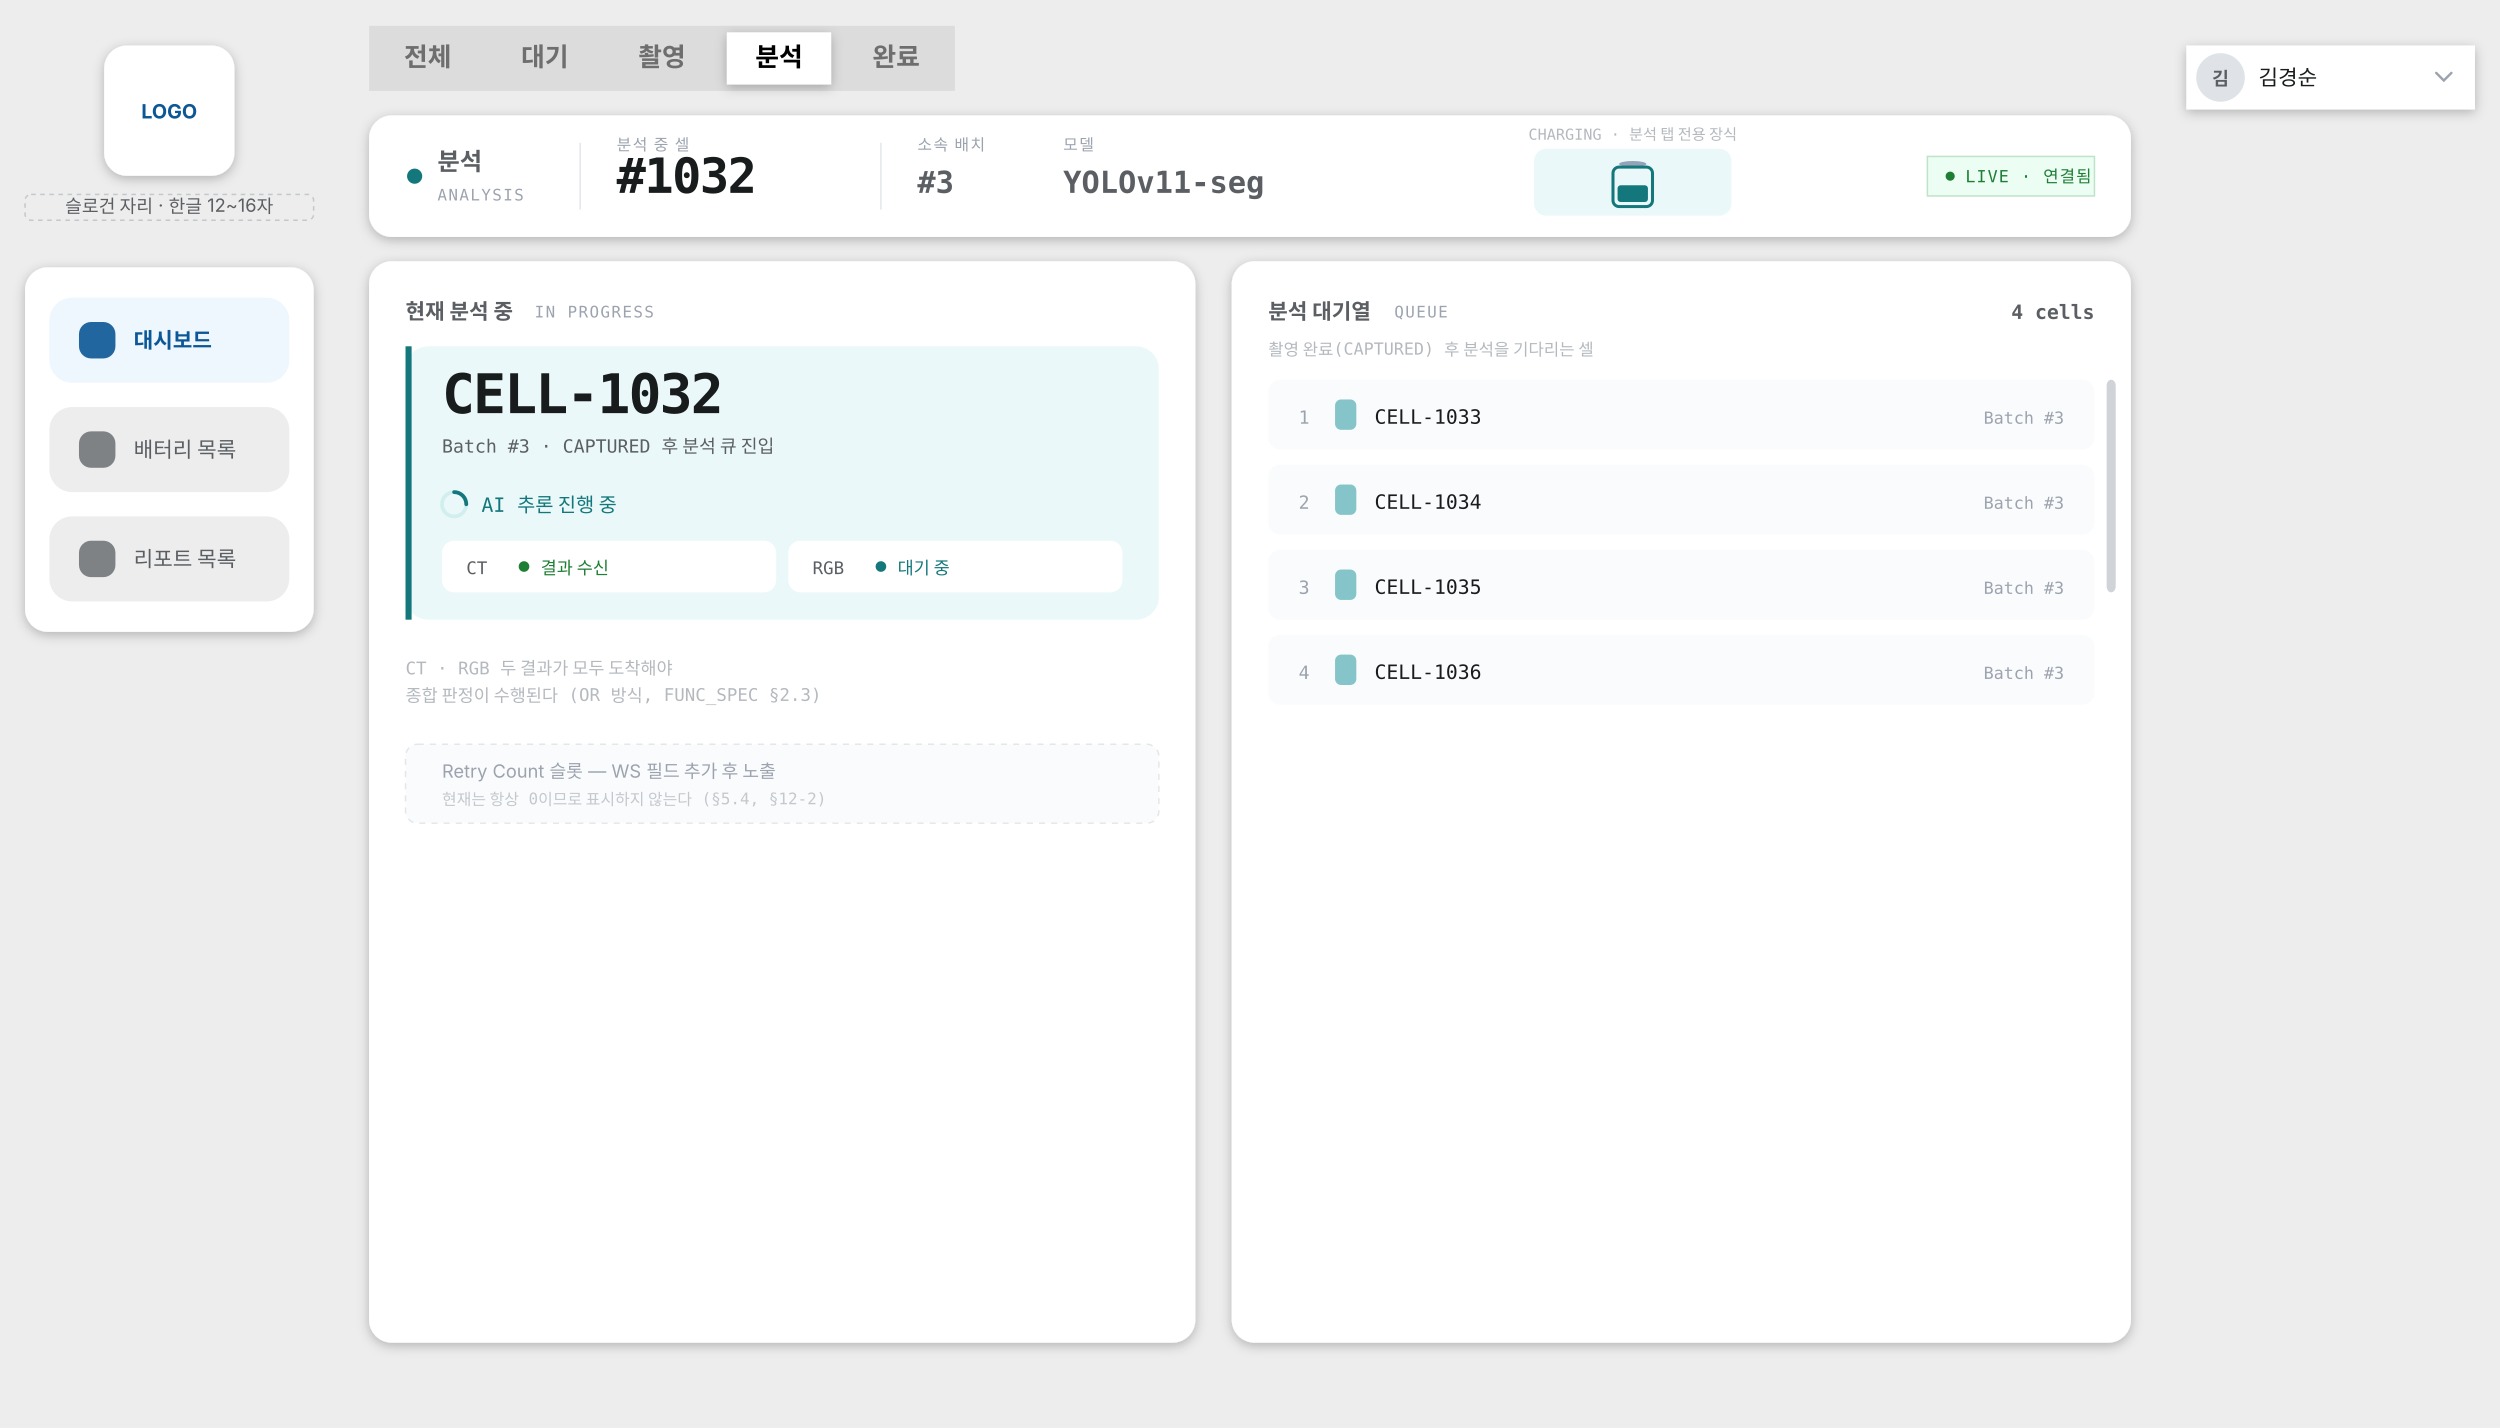
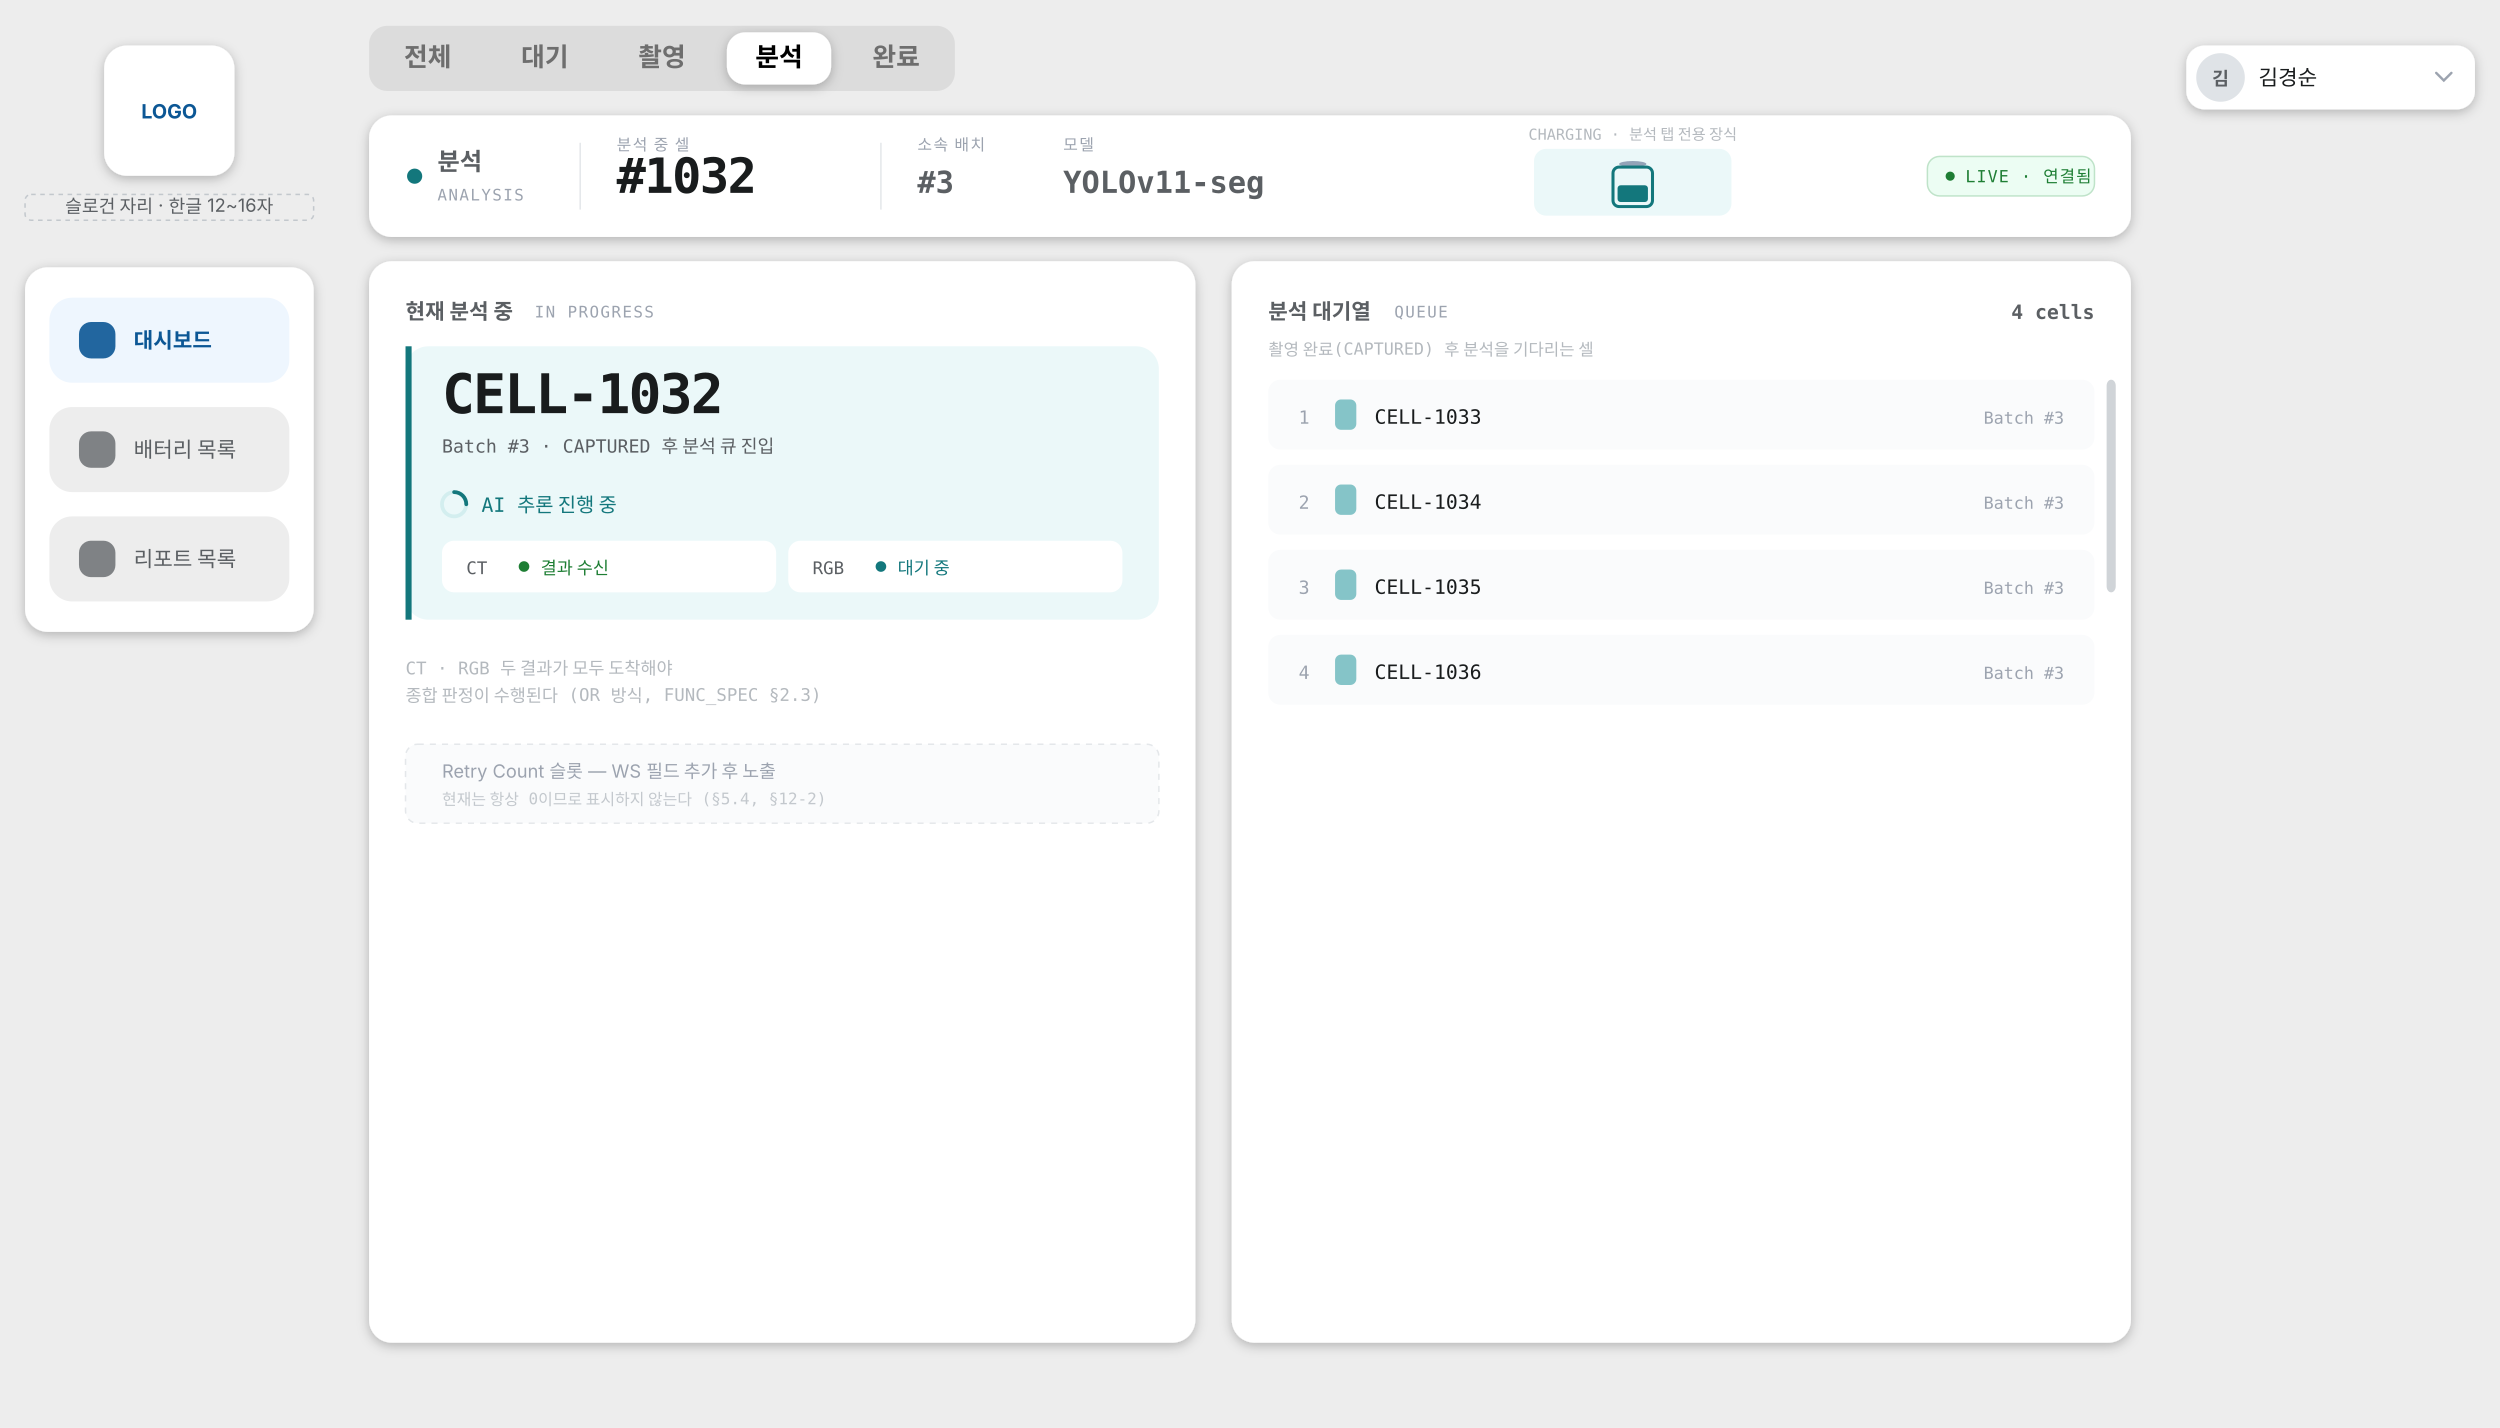
<svg xmlns="http://www.w3.org/2000/svg" viewBox="0 0 1646 940" width="1646" height="940" font-family="Inter, system-ui, 'Pretendard', sans-serif">
  <defs>
    <filter id="sh" x="-20%" y="-20%" width="140%" height="160%">
      <feDropShadow dx="0" dy="2" stdDeviation="4" flood-color="#000000" flood-opacity="0.25" />
    </filter>
  </defs>
  <rect width="1646" height="940" fill="#ededed" />
  <g>
    <rect x="68.6" y="30" width="85.7" height="85.7" rx="15" fill="#ffffff" filter="url(#sh)" />
    <text x="111.4" y="78" text-anchor="middle" font-size="13" font-weight="700" fill="#0C5795">LOGO</text>
    <text x="111.4" y="140" text-anchor="middle" font-size="12" fill="#5b5f63">슬로건 자리 · 한글 12~16자</text>
    <rect x="16.5" y="128" width="190" height="17" rx="4" fill="none" stroke="#c3c8cd" stroke-width="1" stroke-dasharray="3 3" />
    <rect x="16.5" y="176" width="190" height="240" rx="15" fill="#ffffff" filter="url(#sh)" />
    <rect x="32.5" y="196" width="158" height="56" rx="15" fill="#EEF6FE" />
    <rect x="52" y="212" width="24" height="24" rx="8" fill="#0C5795" opacity="0.9" />
    <text x="88" y="229" font-size="14" font-weight="600" fill="#0C5795">대시보드</text>
    <rect x="32.5" y="268" width="158" height="56" rx="15" fill="#ededed" />
    <rect x="52" y="284" width="24" height="24" rx="8" fill="#5b5f63" opacity="0.75" />
    <text x="88" y="301" font-size="14" font-weight="500" fill="#5b5f63">배터리 목록</text>
    <rect x="32.5" y="340" width="158" height="56" rx="15" fill="#ededed" />
    <rect x="52" y="356" width="24" height="24" rx="8" fill="#5b5f63" opacity="0.75" />
    <text x="88" y="373" font-size="14" font-weight="500" fill="#5b5f63">리포트 목록</text>
  </g>
  <g>
-     <rect x="1439.5" y="30" width="190" height="42" fill="#ffffff" filter="url(#sh)" />
+     <rect x="1439.5" y="30" width="190" height="42" fill="#ffffff" filter="url(#sh)" rx="12" />
    <circle cx="1462" cy="51" r="16" fill="#dfe3e7" />
    <text x="1462" y="56" text-anchor="middle" font-size="12" font-weight="600" fill="#5b5f63">김</text>
    <text x="1487" y="56" font-size="14" fill="#191c1d">김경순</text>
    <path d="M1604 48 l5 5 l5 -5" stroke="#9ca3af" stroke-width="1.6" fill="none" stroke-linecap="round" />
  </g>
  <g>
-     <rect x="243" y="17" width="385.7" height="42.9" fill="#dcdcdc" />
-     <rect x="478.6" y="21.3" width="68.6" height="34.3" fill="#ffffff" filter="url(#sh)" />
+     <rect x="243" y="17" width="385.7" height="42.9" fill="#dcdcdc" rx="12" />
+     <rect x="478.6" y="21.3" width="68.6" height="34.3" fill="#ffffff" filter="url(#sh)" rx="12" />
    <text x="281.6" y="43.5" text-anchor="middle" font-size="17" font-weight="600" fill="#00000080">전체</text>
    <text x="358.7" y="43.5" text-anchor="middle" font-size="17" font-weight="600" fill="#00000080">대기</text>
    <text x="435.8" y="43.5" text-anchor="middle" font-size="17" font-weight="600" fill="#00000080">촬영</text>
    <text x="512.9" y="43.5" text-anchor="middle" font-size="17" font-weight="600" fill="#000000">분석</text>
    <text x="590.0" y="43.5" text-anchor="middle" font-size="17" font-weight="600" fill="#00000080">완료</text>
  </g>
  <g>
    <rect x="243" y="76" width="1160" height="80" rx="15" fill="#ffffff" filter="url(#sh)" />
    <circle cx="273" cy="116" r="5" fill="#13777C" />
    <text x="288" y="112" font-size="16" font-weight="600" fill="#5b5f63">분석</text>
    <text x="288" y="132" font-size="10.5" letter-spacing="0.9" fill="#9ca3af" font-family="ui-monospace, Consolas, monospace">ANALYSIS</text>
    <line x1="382" y1="94" x2="382" y2="138" stroke="#e4e7ea" stroke-width="1" />
    <text x="406" y="99" font-size="10.5" letter-spacing="0.9" fill="#9ca3af" font-family="ui-monospace, Consolas, monospace">분석 중 셀</text>
    <text x="406" y="127" font-size="32" font-weight="700" fill="#191c1d" letter-spacing="-1" font-family="ui-monospace, Consolas, monospace">#1032</text>
    <line x1="580" y1="94" x2="580" y2="138" stroke="#e4e7ea" stroke-width="1" />
    <text x="604" y="99" font-size="10.5" letter-spacing="0.9" fill="#9ca3af" font-family="ui-monospace, Consolas, monospace">소속 배치</text>
    <text x="604" y="127" font-size="20" font-weight="700" fill="#5b5f63" font-family="ui-monospace, Consolas, monospace">#3</text>
    <text x="700" y="99" font-size="10.5" letter-spacing="0.9" fill="#9ca3af" font-family="ui-monospace, Consolas, monospace">모델</text>
    <text x="700" y="127" font-size="20" font-weight="700" fill="#5b5f63" font-family="ui-monospace, Consolas, monospace">YOLOv11-seg</text>
    <g>
      <rect x="1010" y="98" width="130" height="44" rx="8" fill="#EBF8F9" />
      <rect x="1066" y="106" width="18" height="4" rx="999" fill="#94a3b8" />
      <rect x="1062" y="110" width="26" height="26" rx="4" fill="none" stroke="#13777C" stroke-width="2" />
      <rect x="1065" y="122" width="20" height="11" rx="2" fill="#13777C" />
      <text x="1075" y="92" text-anchor="middle" font-size="10" fill="#b4b9be" font-family="ui-monospace, Consolas, monospace">CHARGING · 분석 탭 전용 장식</text>
    </g>
-     <rect x="1269" y="103" width="110" height="26" fill="#ecfdf3" stroke="#bfe3c9" stroke-width="1" />
+     <rect x="1269" y="103" width="110" height="26" fill="#ecfdf3" stroke="#bfe3c9" stroke-width="1" rx="8" />
    <circle cx="1284" cy="116" r="3" fill="#1e7e34" />
    <text x="1294" y="120" font-size="11" letter-spacing="0.7" fill="#1e7e34" font-family="ui-monospace, Consolas, monospace">LIVE · 연결됨</text>
  </g>
  <g>
    <rect x="243" y="172" width="544" height="712" rx="15" fill="#ffffff" filter="url(#sh)" />
    <text x="267" y="210" font-size="14" font-weight="600" fill="#5b5f63">현재 분석 중</text>
    <text x="352" y="209" font-size="10.5" letter-spacing="0.9" fill="#9ca3af" font-family="ui-monospace, Consolas, monospace">IN PROGRESS</text>
    <rect x="267" y="228" width="496" height="180" rx="15" fill="#EBF8F9" />
    <rect x="267" y="228" width="4" height="180" fill="#13777C" />
    <text x="291" y="272" font-size="36" font-weight="700" fill="#191c1d" letter-spacing="-1.2" font-family="ui-monospace, Consolas, monospace">CELL-1032</text>
    <text x="291" y="298" font-size="12" fill="#5b5f63" font-family="ui-monospace, Consolas, monospace">Batch #3 · CAPTURED 후 분석 큐 진입</text>
    <circle cx="299" cy="332" r="8" fill="none" stroke="#D3EEEF" stroke-width="2.5" />
    <path d="M299 324 a8 8 0 0 1 8 8" fill="none" stroke="#13777C" stroke-width="2.5" stroke-linecap="round" />
    <text x="317" y="337" font-size="13" fill="#13777C" font-family="ui-monospace, Consolas, monospace">AI 추론 진행 중</text>
    <rect x="291" y="356" width="220" height="34" rx="8" fill="#ffffff" />
    <text x="307" y="378" font-size="11.5" fill="#5b5f63" font-family="ui-monospace, Consolas, monospace">CT</text>
    <circle cx="345" cy="373" r="3.5" fill="#1e7e34" />
    <text x="356" y="378" font-size="11.5" fill="#1e7e34" font-family="ui-monospace, Consolas, monospace">결과 수신</text>
    <rect x="519" y="356" width="220" height="34" rx="8" fill="#ffffff" />
    <text x="535" y="378" font-size="11.5" fill="#5b5f63" font-family="ui-monospace, Consolas, monospace">RGB</text>
    <circle cx="580" cy="373" r="3.5" fill="#13777C" />
    <text x="591" y="378" font-size="11.5" fill="#13777C" font-family="ui-monospace, Consolas, monospace">대기 중</text>
    <text x="267" y="444" font-size="11.5" fill="#b4b9be" font-family="ui-monospace, Consolas, monospace">CT · RGB 두 결과가 모두 도착해야</text>
    <text x="267" y="462" font-size="11.5" fill="#b4b9be" font-family="ui-monospace, Consolas, monospace">종합 판정이 수행된다 (OR 방식, FUNC_SPEC §2.3)</text>
    <rect x="267" y="490" width="496" height="52" rx="8" fill="#fafbfc" stroke="#e4e7ea" stroke-width="1" stroke-dasharray="4 4" />
    <text x="291" y="512" font-size="12" fill="#9ca3af">Retry Count 슬롯 — WS 필드 추가 후 노출</text>
    <text x="291" y="530" font-size="10.5" fill="#c3c8cd" font-family="ui-monospace, Consolas, monospace">현재는 항상 0이므로 표시하지 않는다 (§5.4, §12-2)</text>
  </g>
  <g>
    <rect x="811" y="172" width="592" height="712" rx="15" fill="#ffffff" filter="url(#sh)" />
    <text x="835" y="210" font-size="14" font-weight="600" fill="#5b5f63">분석 대기열</text>
    <text x="918" y="209" font-size="10.5" letter-spacing="0.9" fill="#9ca3af" font-family="ui-monospace, Consolas, monospace">QUEUE</text>
    <text x="1379" y="210" text-anchor="end" font-size="13" font-weight="700" fill="#5b5f63" font-family="ui-monospace, Consolas, monospace">4 cells</text>
    <text x="835" y="234" font-size="11" fill="#b4b9be" font-family="ui-monospace, Consolas, monospace">촬영 완료(CAPTURED) 후 분석을 기다리는 셀</text>
    <g>
      <rect x="835" y="250" width="544" height="46" rx="8" fill="#fafbfc" />
      <text x="855" y="279" font-size="12" fill="#9ca3af" font-family="ui-monospace, Consolas, monospace">1</text>
      <rect x="879" y="263" width="14" height="20" rx="4" fill="#85C4C8" />
      <text x="905" y="279" font-size="13" fill="#191c1d" font-family="ui-monospace, Consolas, monospace">CELL-1033</text>
      <text x="1359" y="279" text-anchor="end" font-size="11" fill="#9ca3af" font-family="ui-monospace, Consolas, monospace">Batch #3</text>
    </g>
    <g>
      <rect x="835" y="306" width="544" height="46" rx="8" fill="#fafbfc" />
      <text x="855" y="335" font-size="12" fill="#9ca3af" font-family="ui-monospace, Consolas, monospace">2</text>
      <rect x="879" y="319" width="14" height="20" rx="4" fill="#85C4C8" />
      <text x="905" y="335" font-size="13" fill="#191c1d" font-family="ui-monospace, Consolas, monospace">CELL-1034</text>
      <text x="1359" y="335" text-anchor="end" font-size="11" fill="#9ca3af" font-family="ui-monospace, Consolas, monospace">Batch #3</text>
    </g>
    <g>
      <rect x="835" y="362" width="544" height="46" rx="8" fill="#fafbfc" />
      <text x="855" y="391" font-size="12" fill="#9ca3af" font-family="ui-monospace, Consolas, monospace">3</text>
      <rect x="879" y="375" width="14" height="20" rx="4" fill="#85C4C8" />
      <text x="905" y="391" font-size="13" fill="#191c1d" font-family="ui-monospace, Consolas, monospace">CELL-1035</text>
      <text x="1359" y="391" text-anchor="end" font-size="11" fill="#9ca3af" font-family="ui-monospace, Consolas, monospace">Batch #3</text>
    </g>
    <g>
      <rect x="835" y="418" width="544" height="46" rx="8" fill="#fafbfc" />
      <text x="855" y="447" font-size="12" fill="#9ca3af" font-family="ui-monospace, Consolas, monospace">4</text>
      <rect x="879" y="431" width="14" height="20" rx="4" fill="#85C4C8" />
      <text x="905" y="447" font-size="13" fill="#191c1d" font-family="ui-monospace, Consolas, monospace">CELL-1036</text>
      <text x="1359" y="447" text-anchor="end" font-size="11" fill="#9ca3af" font-family="ui-monospace, Consolas, monospace">Batch #3</text>
    </g>
    <rect x="1387" y="250" width="6" height="140" rx="4" fill="#d0d4d8" />
  </g>
</svg>
